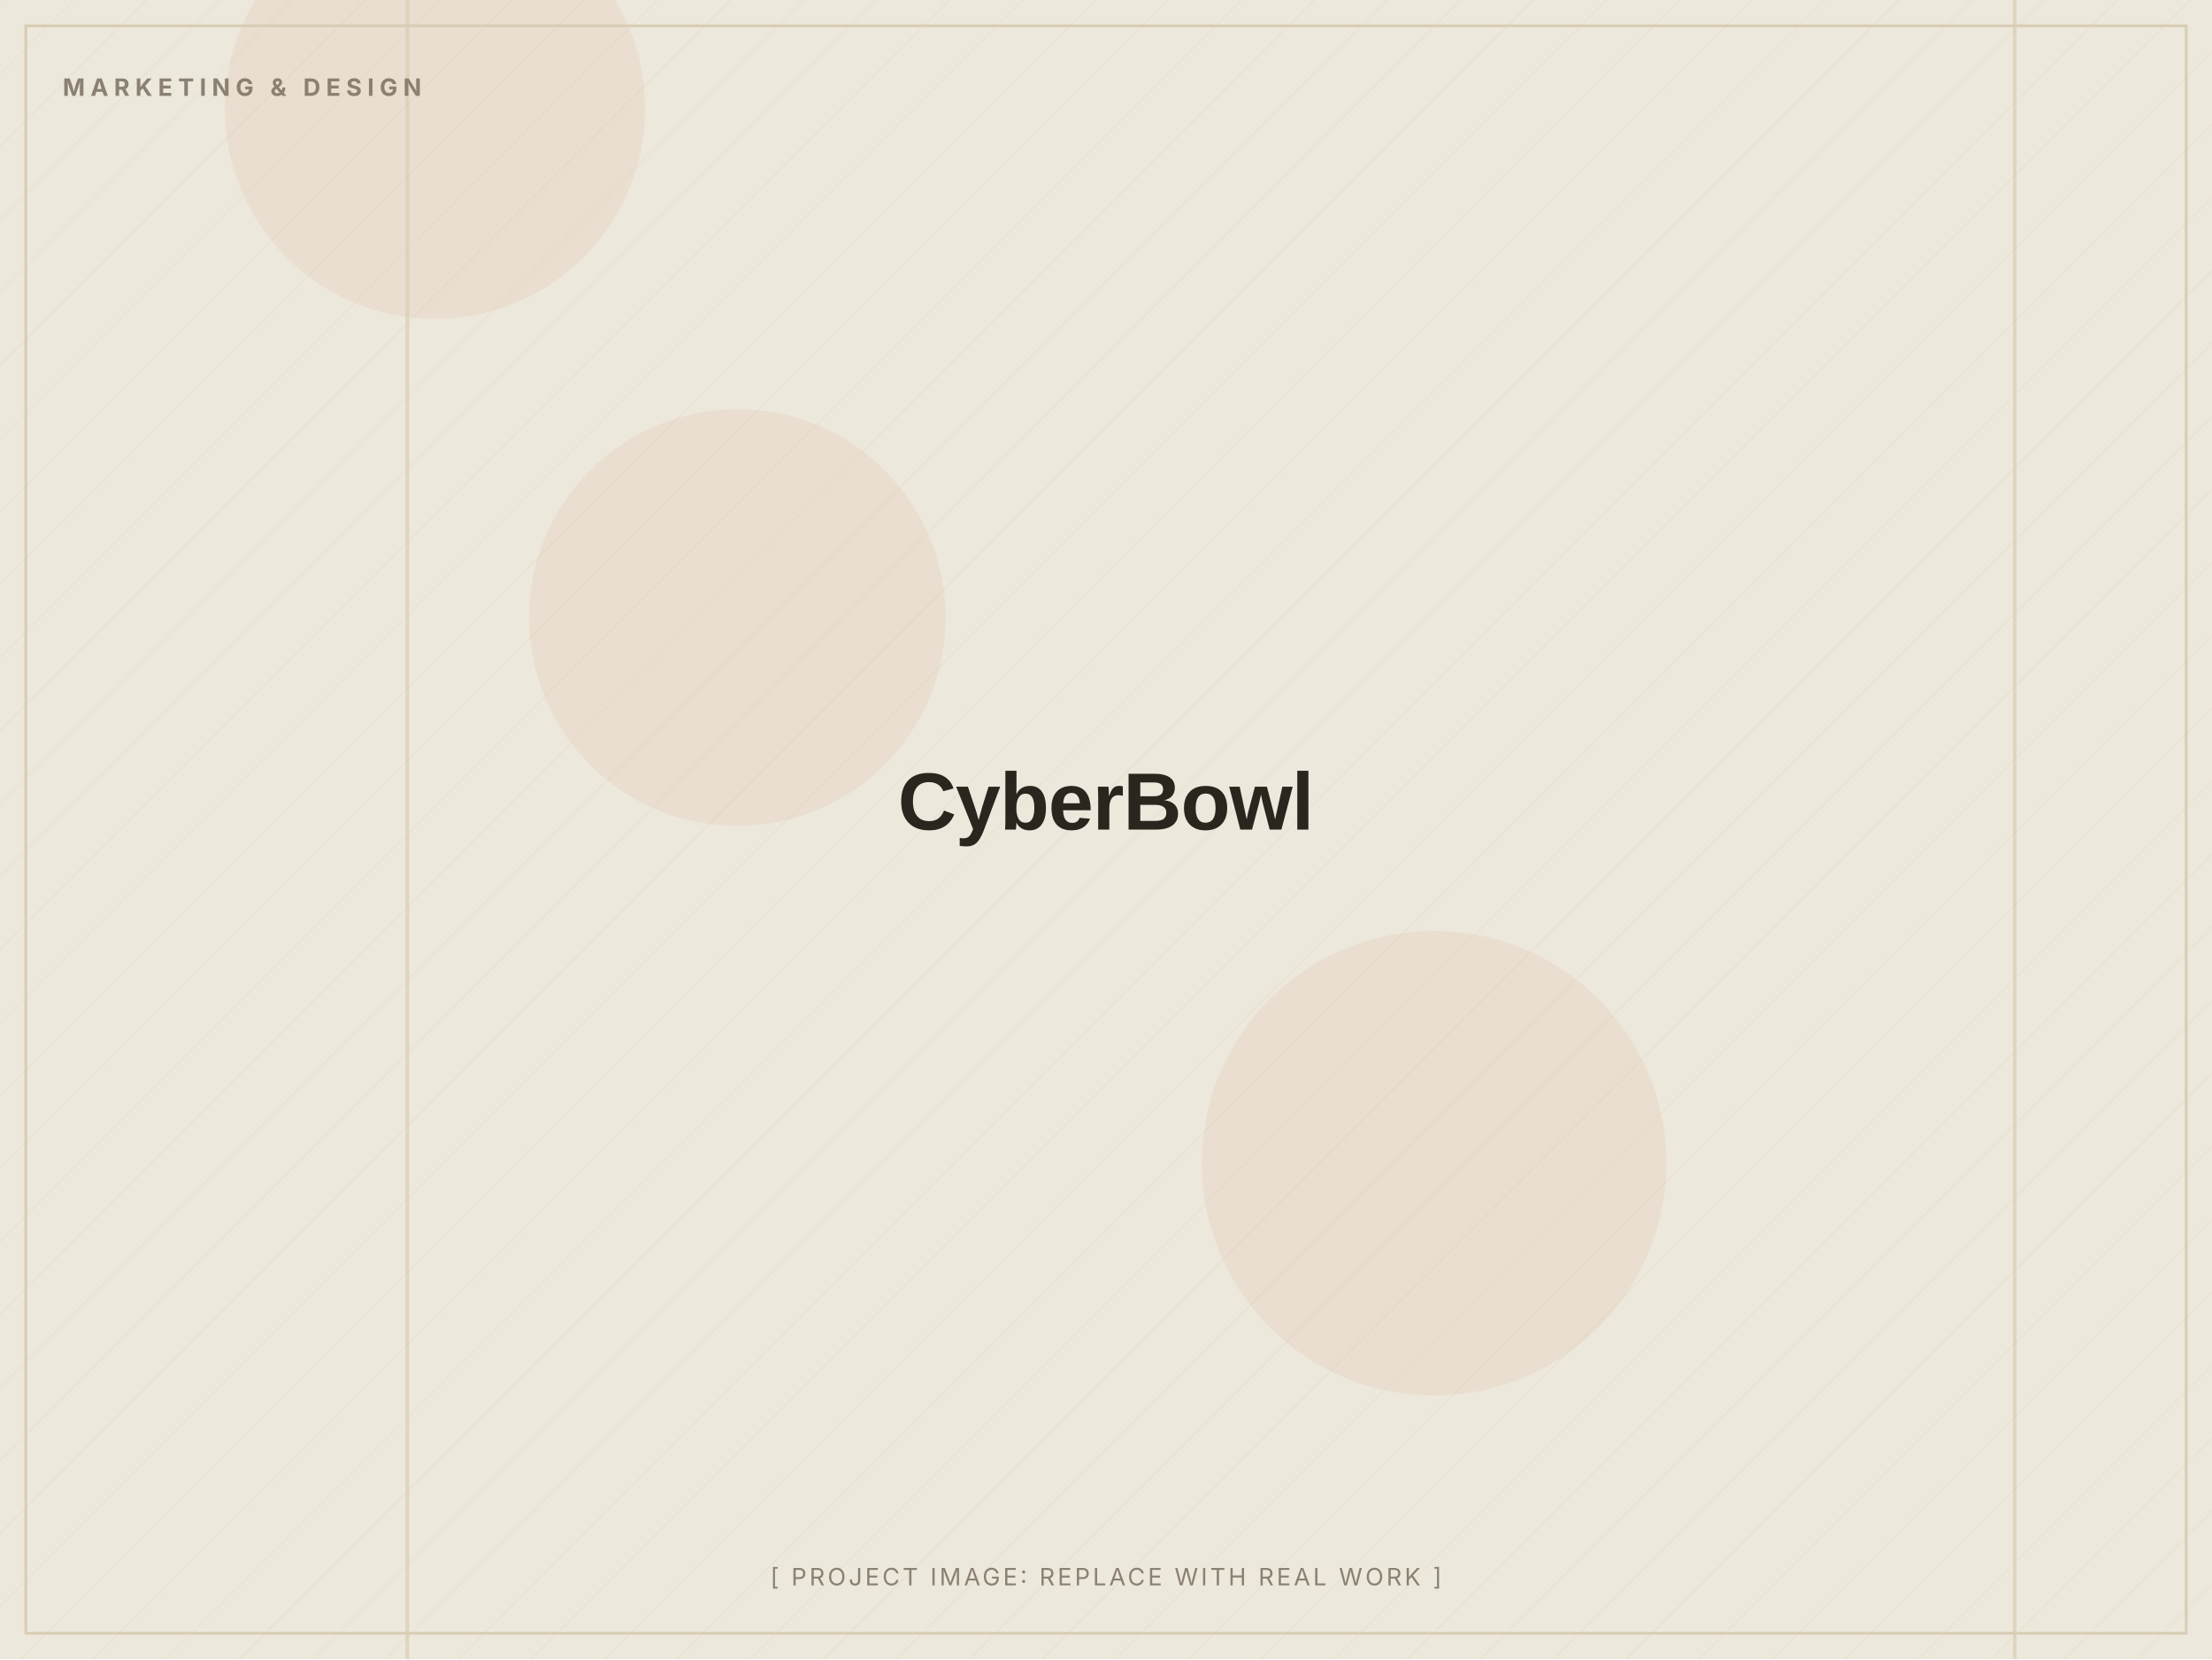
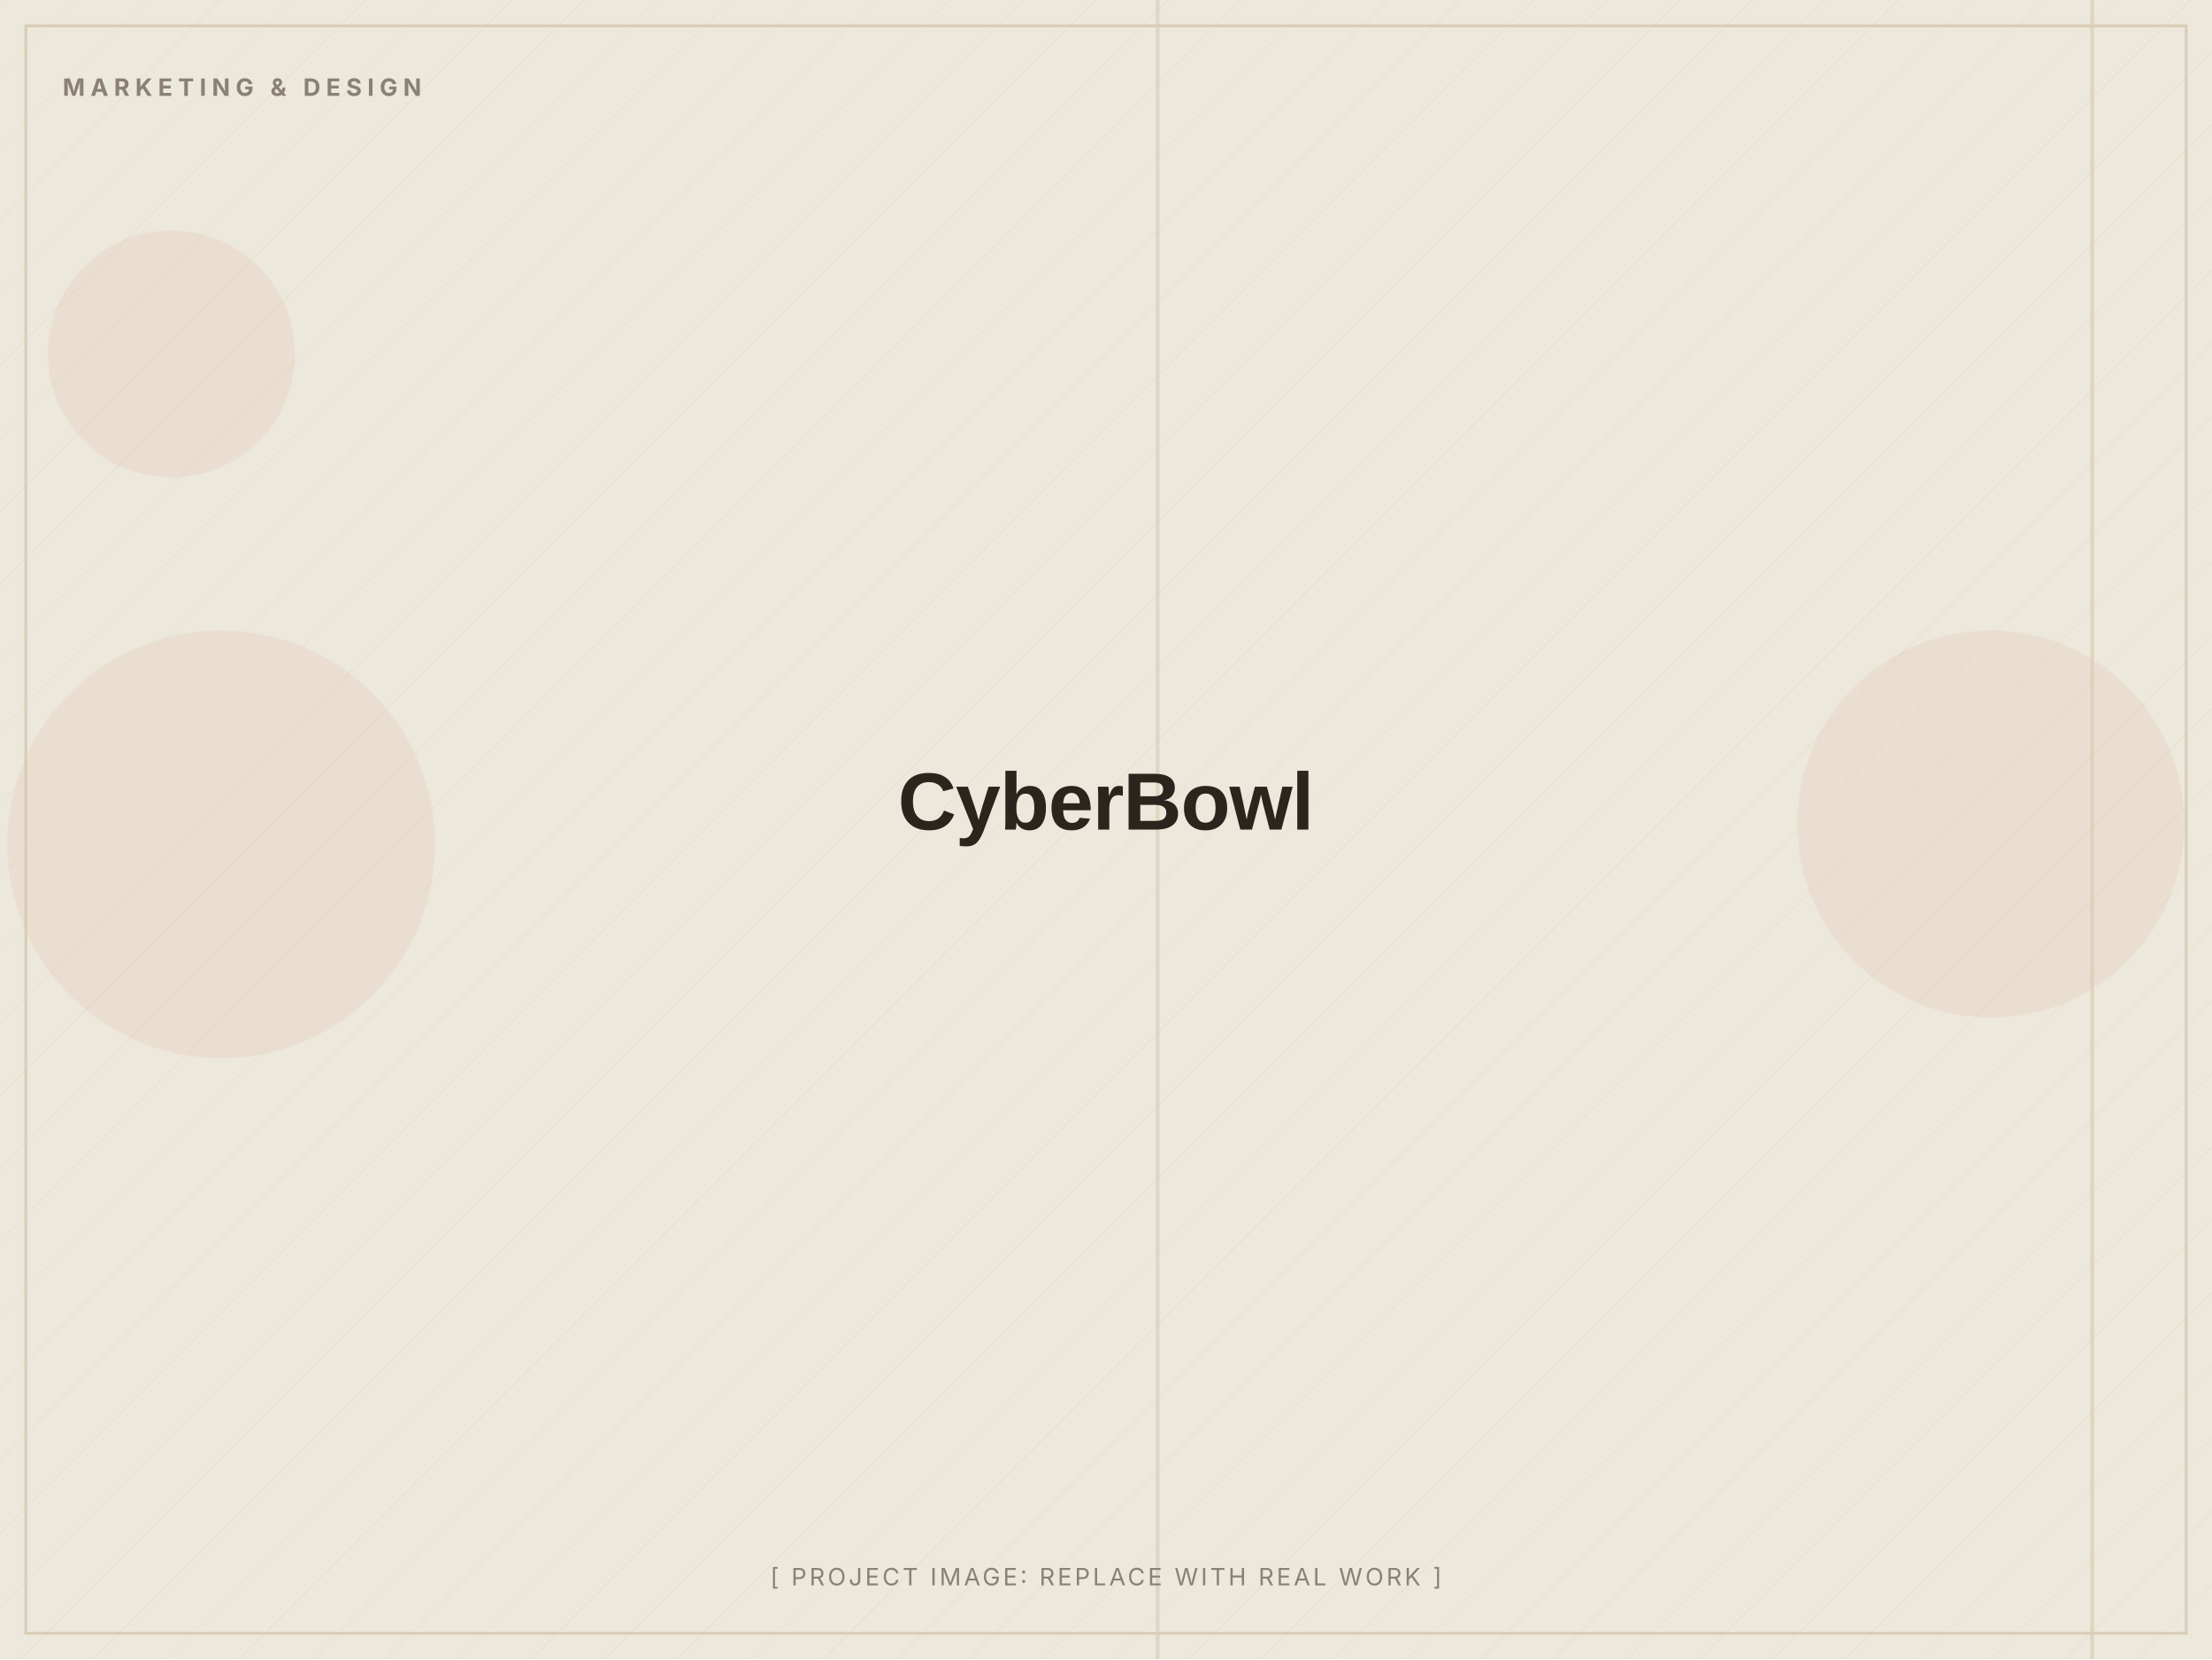
<svg xmlns="http://www.w3.org/2000/svg" width="1200" height="900" viewBox="0 0 1200 900" role="img" aria-label="CyberBowl (placeholder image)">
  <defs>
    <pattern id="d" width="28" height="28" patternUnits="userSpaceOnUse" patternTransform="rotate(45)">
      <line x1="0" y1="0" x2="0" y2="28" stroke="#D8CDB4" stroke-width="1" opacity="0.5" />
    </pattern>
  </defs>
  <rect width="1200" height="900" fill="#EDE8DC" />
  <rect width="1200" height="900" fill="url(#d)" opacity="0.55" />
-   <circle cx="778" cy="631" r="126" fill="#C2410C" opacity="0.06" />
-   <circle cx="236" cy="59" r="114" fill="#C2410C" opacity="0.06" />
-   <circle cx="400" cy="335" r="113" fill="#C2410C" opacity="0.06" />
-   <rect x="220" y="0" width="2" height="900" fill="#D8CDB4" opacity="0.7" />
-   <rect x="1092" y="0" width="2" height="900" fill="#D8CDB4" opacity="0.7" />
+   <circle cx="93" cy="192" r="67" fill="#C2410C" opacity="0.06" />
+   <circle cx="1080" cy="447" r="105" fill="#C2410C" opacity="0.06" />
+   <circle cx="120" cy="458" r="116" fill="#C2410C" opacity="0.06" />
+   <rect x="627" y="0" width="2" height="900" fill="#D8CDB4" opacity="0.7" />
+   <rect x="1134" y="0" width="2" height="900" fill="#D8CDB4" opacity="0.7" />
  <rect x="14" y="14" width="1172" height="872" fill="none" stroke="#D8CDB4" stroke-width="1.5" />
  <text x="34" y="52" font-family="Inter, Arial, sans-serif" font-weight="700" font-size="13" letter-spacing="3" fill="#8A8172">MARKETING &amp; DESIGN</text>
  <text x="600.0" y="450.0" text-anchor="middle" font-family="Archivo, Arial, sans-serif" font-weight="800" font-size="44" letter-spacing="-0.5" fill="#2A251D">CyberBowl</text>
  <text x="600.0" y="860" text-anchor="middle" font-family="Inter, Arial, sans-serif" font-size="13" letter-spacing="1.5" fill="#8A8172">[ PROJECT IMAGE: REPLACE WITH REAL WORK ]</text>
</svg>
